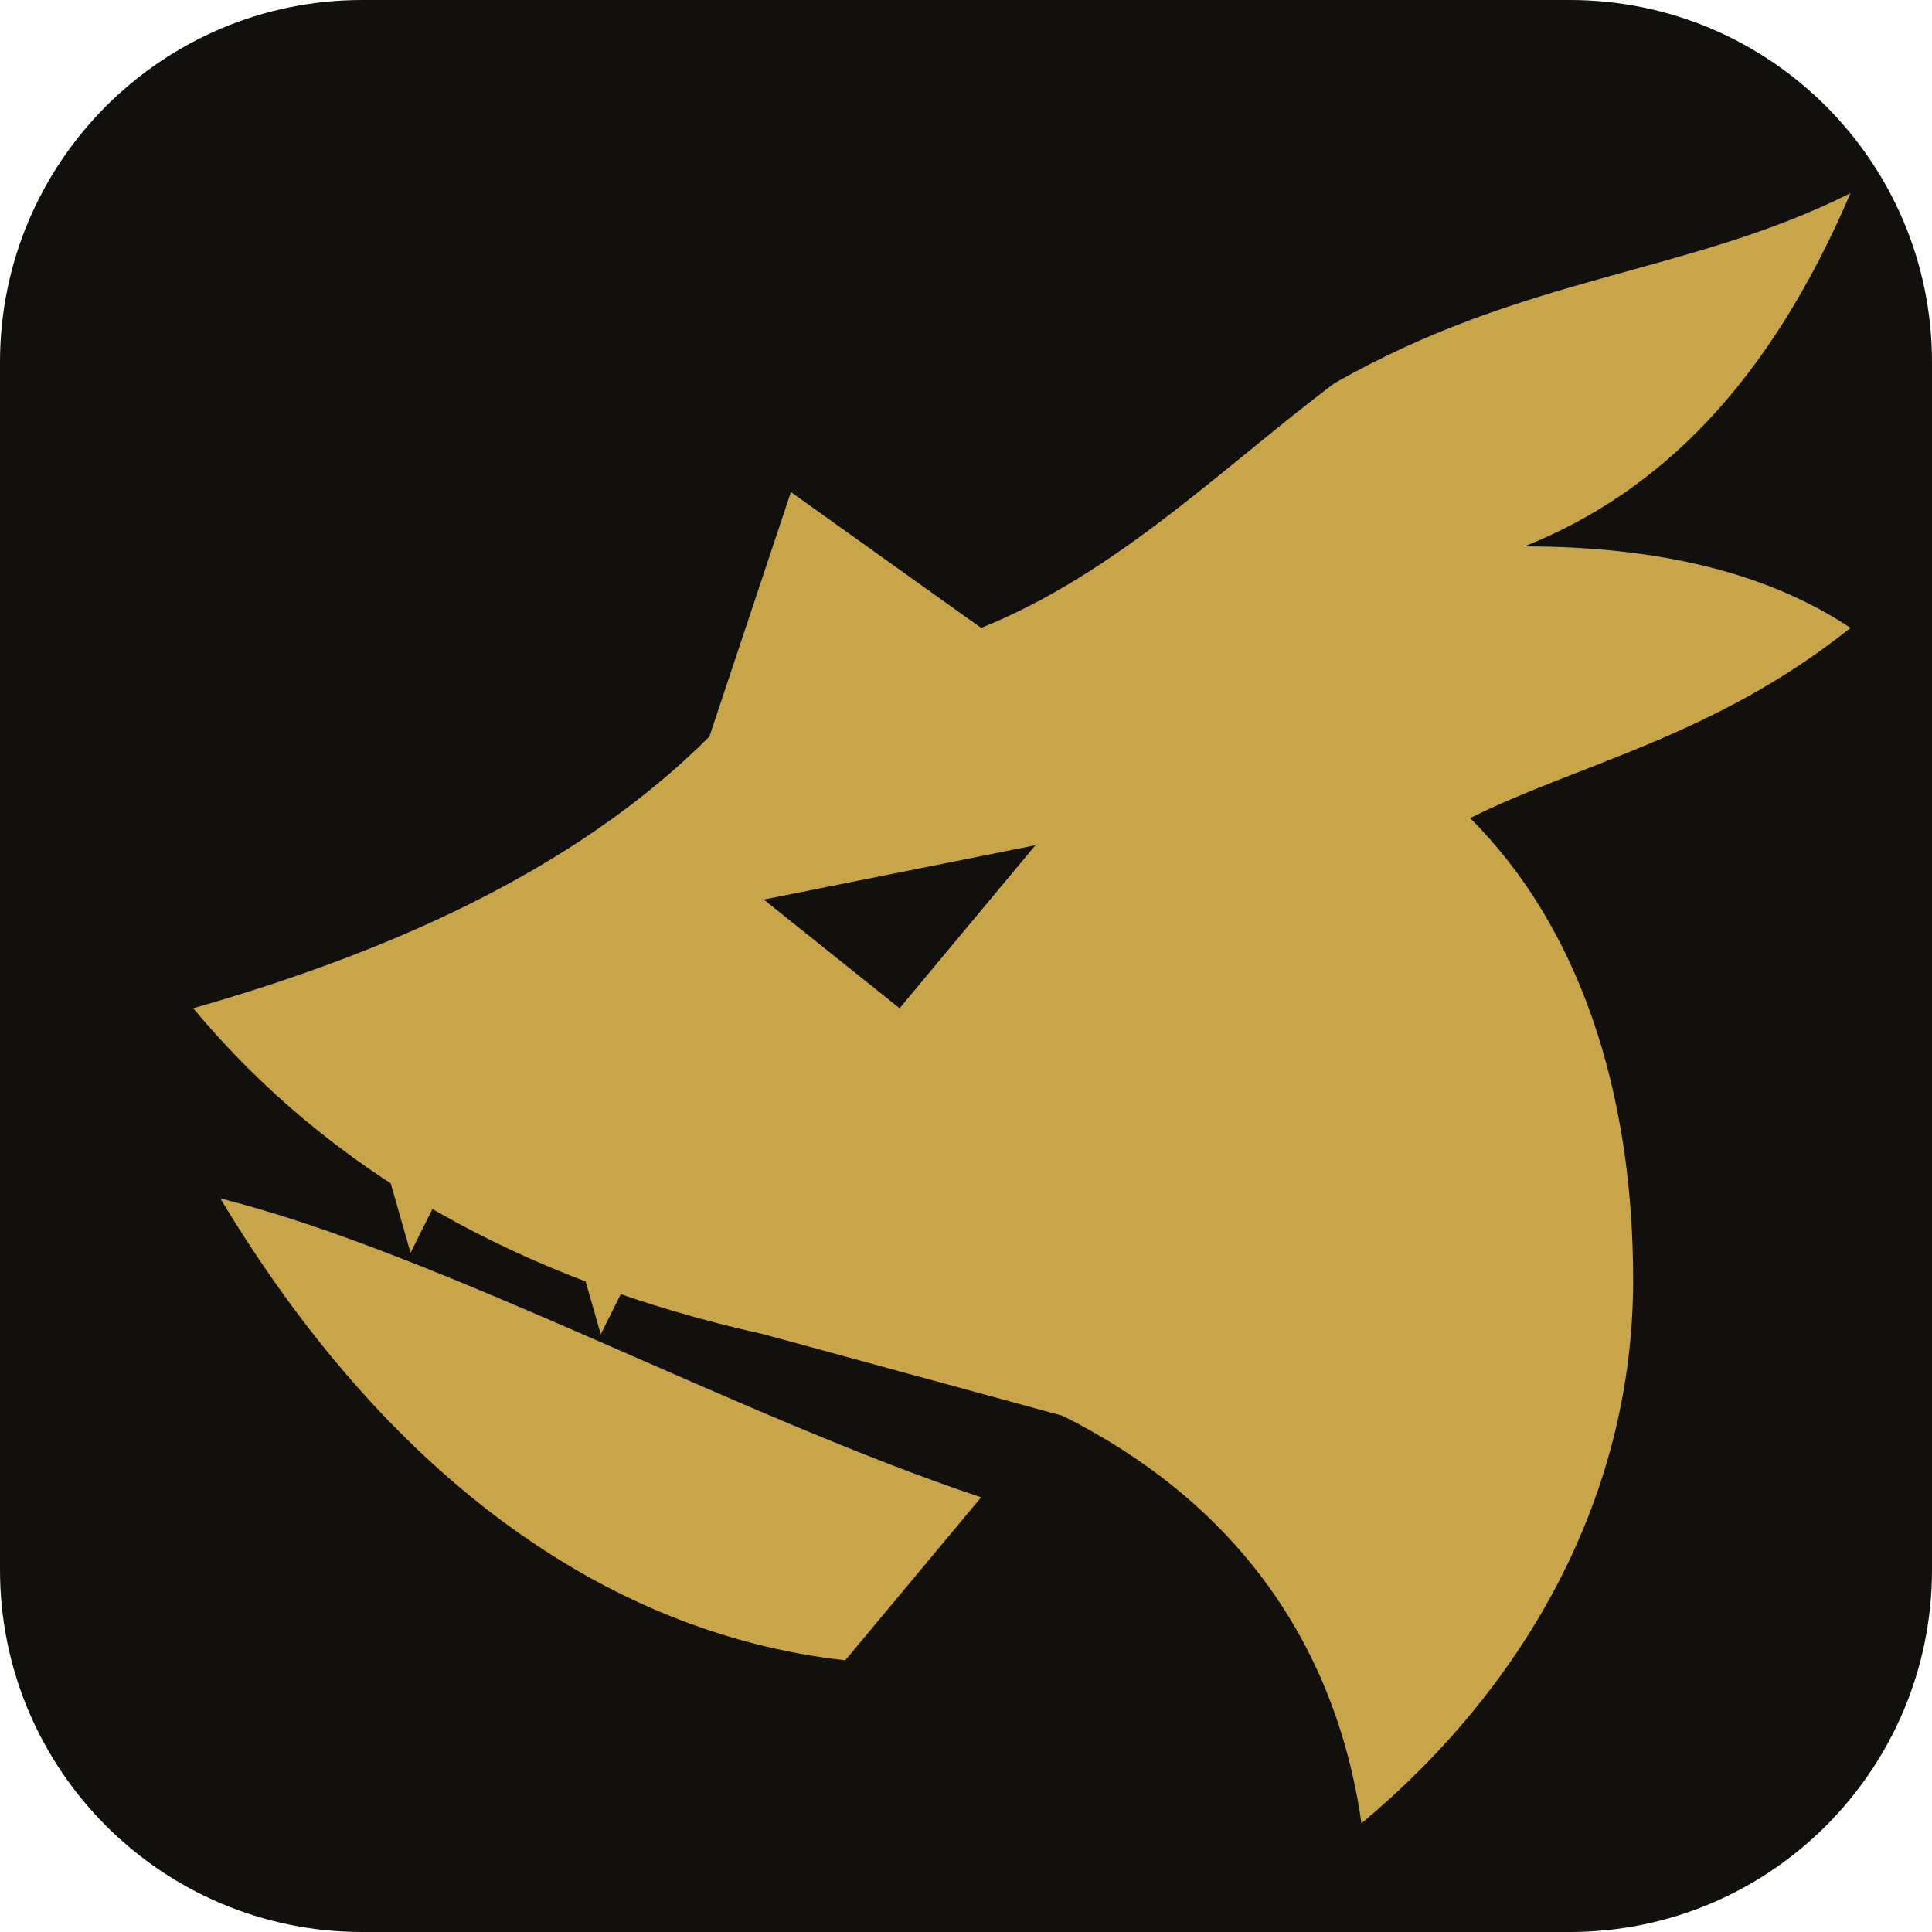
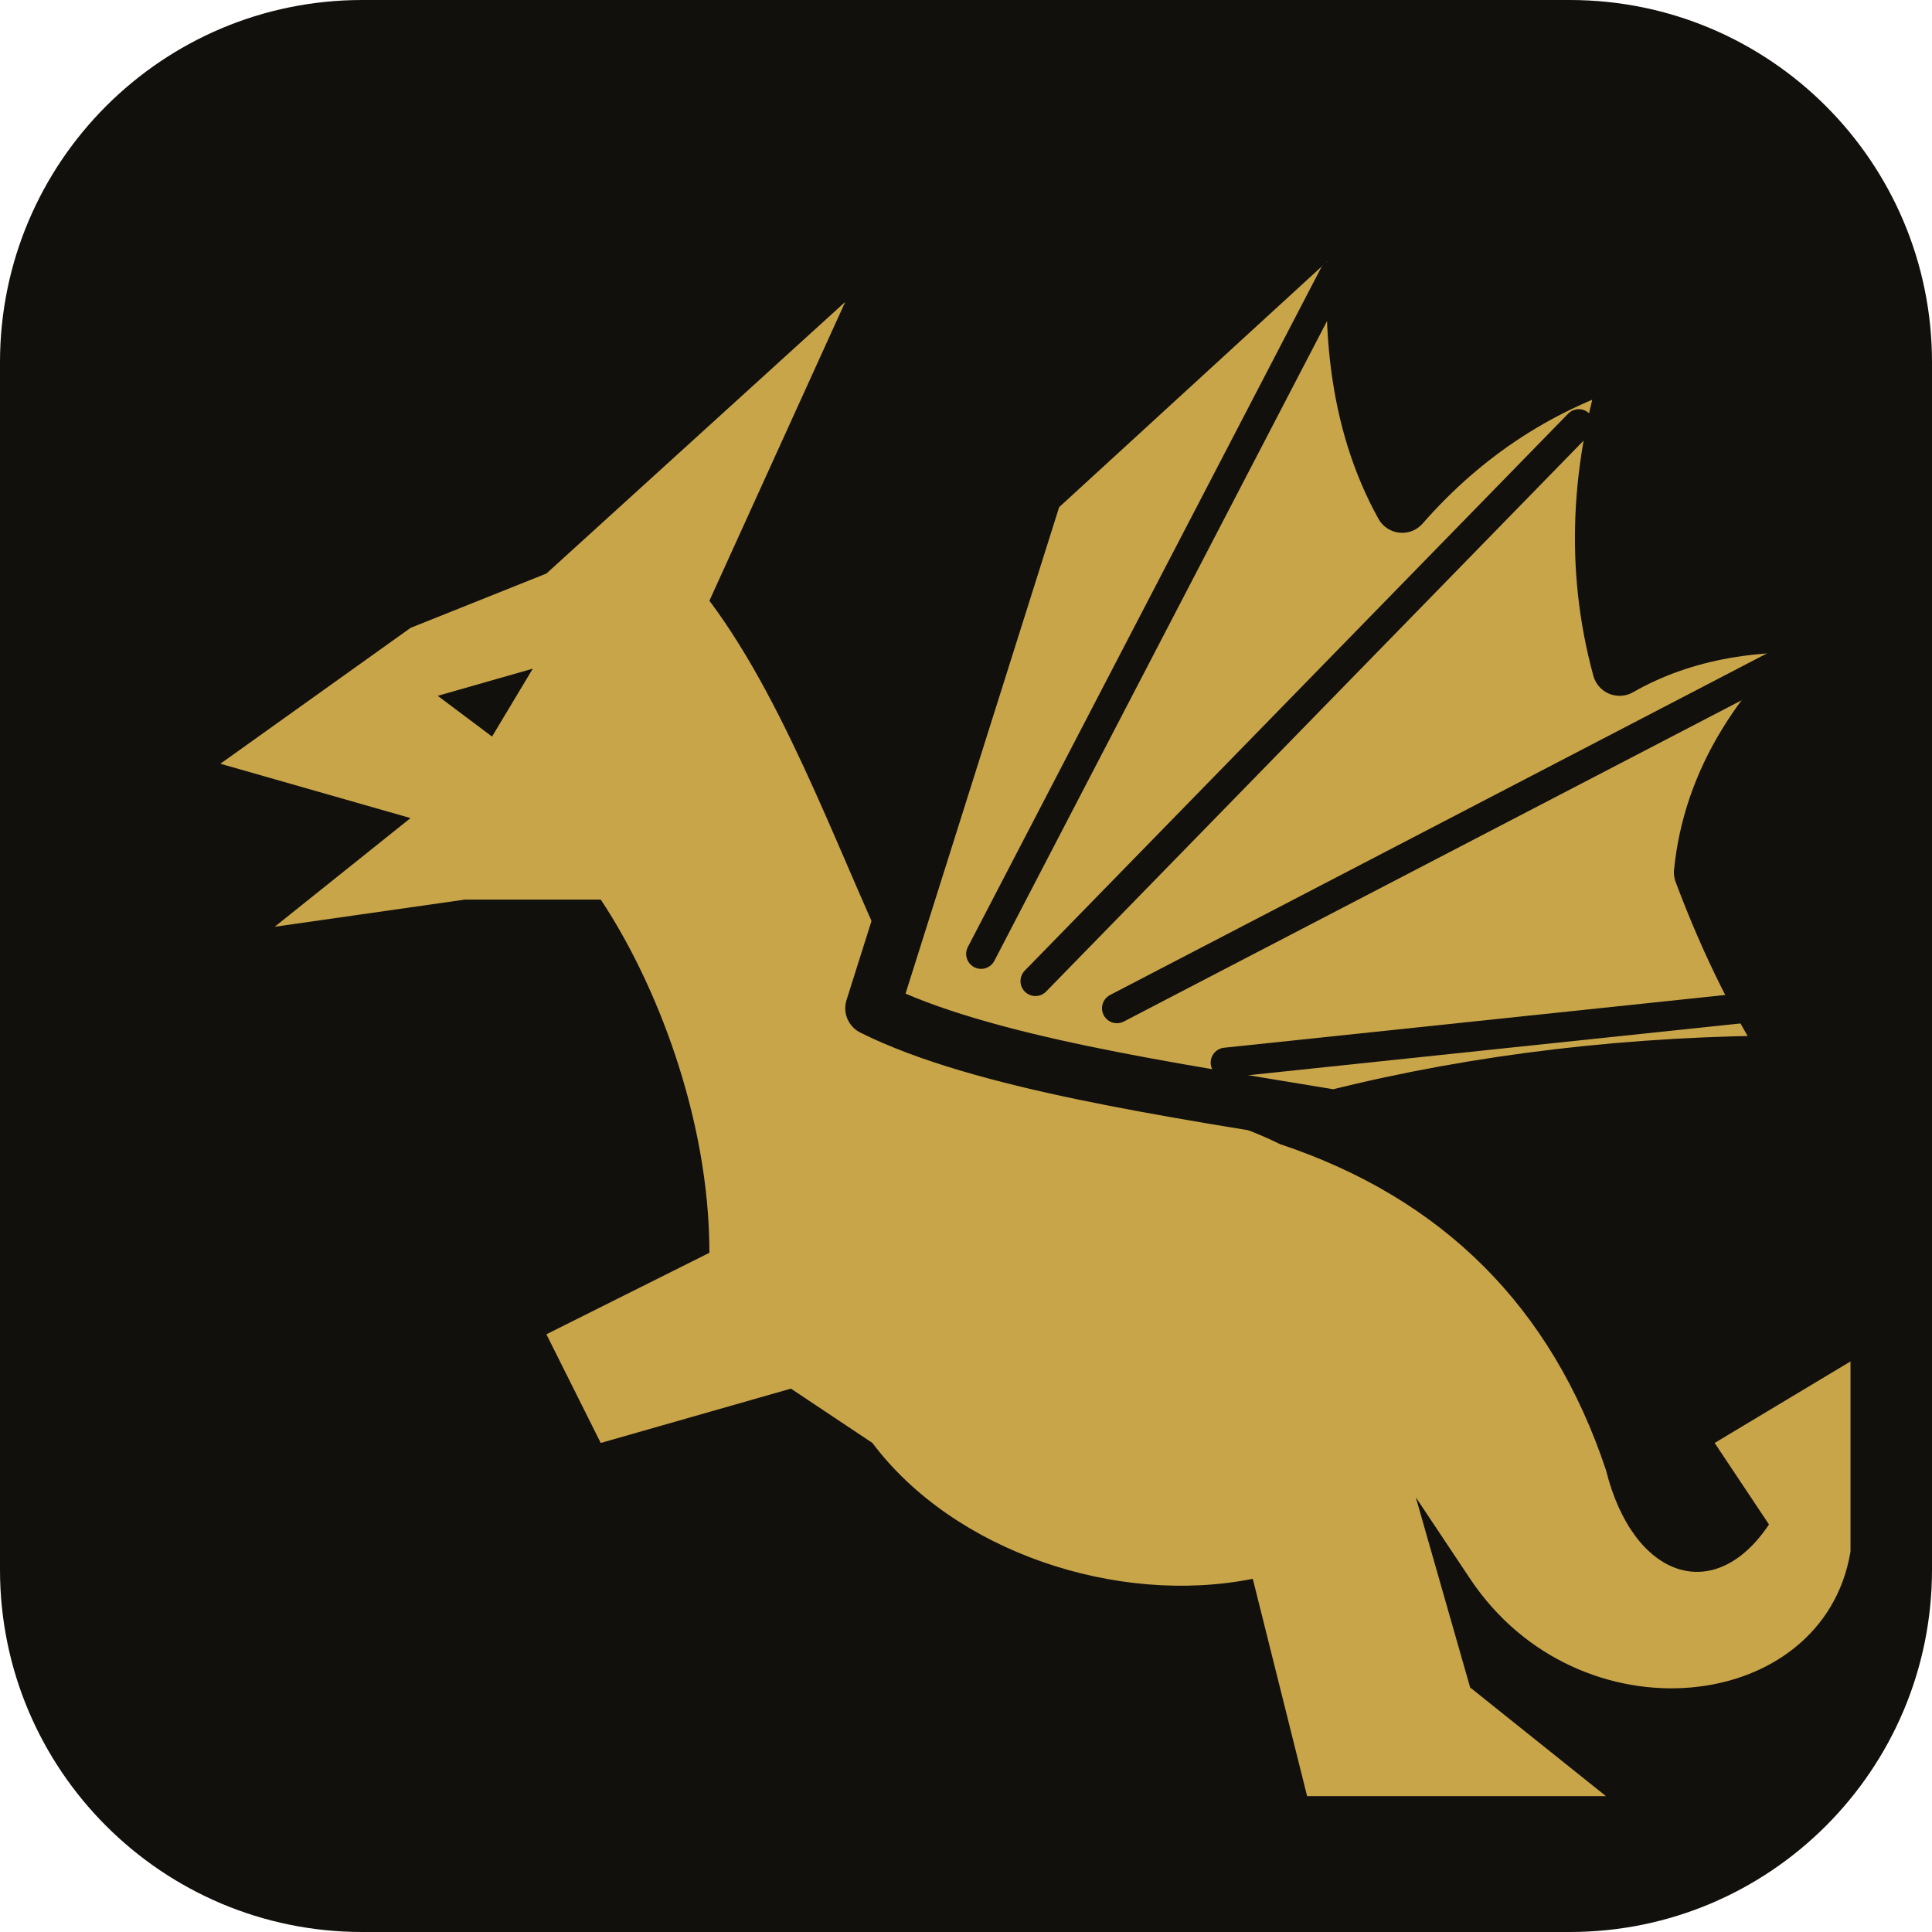
<svg xmlns="http://www.w3.org/2000/svg" viewBox="0 0 64 64">
  <rect width="64" height="64" rx="12" fill="#12100d" />
  <g transform="translate(4.6 5.5) scale(.9)" fill="#c9a54a">
-     <path fill-rule="evenodd" d="M2 31C9 29 16 26 21 21L24 12 31 17C36 15 40 11 44 8 51 4 57 4 63 1 60 8 56 12 51 14 56 14 60 15 63 17 58 21 53 22 49 24 53 28 55 34 55 41 55 49 51 56 45 61 44 54 40 49 34 46L23 43C14 41 7 37 2 31ZM23 27 33 25 28 31Z" />
-     <path d="M3 38C11 40 22 46 31 49L26 55C17 54 9 48 3 38Z" />
-     <path d="M8 33 10 40 13 34ZM15 36 17 43 20 37Z" />
+     <path fill-rule="evenodd" d="M3 22 L10 17 L15 15 L26 5 L21 16 C24 20 26 26 28 30 C32 34 38 34 42 36 C48 38 52 42 54 48 C55 52 58 53 60 50 L58 47 L63 44 L63 51 C62 57 53 58 49 52 L47 49 L49 56 L54 60 L43 60 L41 52 C36 53 30 51 27 47 L24 45 L17 47 L15 43 L21 40 C21 35 19 30 17 27 L12 27 L5 28 L10 24 Z M11 19.5 L14.5 18.5 L13 21 Z" />
+     <path stroke="#12100d" stroke-width="2" stroke-linejoin="round" d="M27 31 L33 12 L45 1 Q44 8 46.5 12.5 Q50 8.5 55 7 Q53 13 54.5 18.5 Q58 16.5 63 17 Q58 21 57.5 26 Q59 30 61 33 Q52 33 44 35 C38 34 31 33 27 31Z" />
+     <path fill="none" stroke="#12100d" stroke-width="1.1" stroke-linecap="round" d="M31 29 L44 4 M33 30 L53 9.5 M36 31 L61 18 M40 33 L59 31" />
  </g>
</svg>
